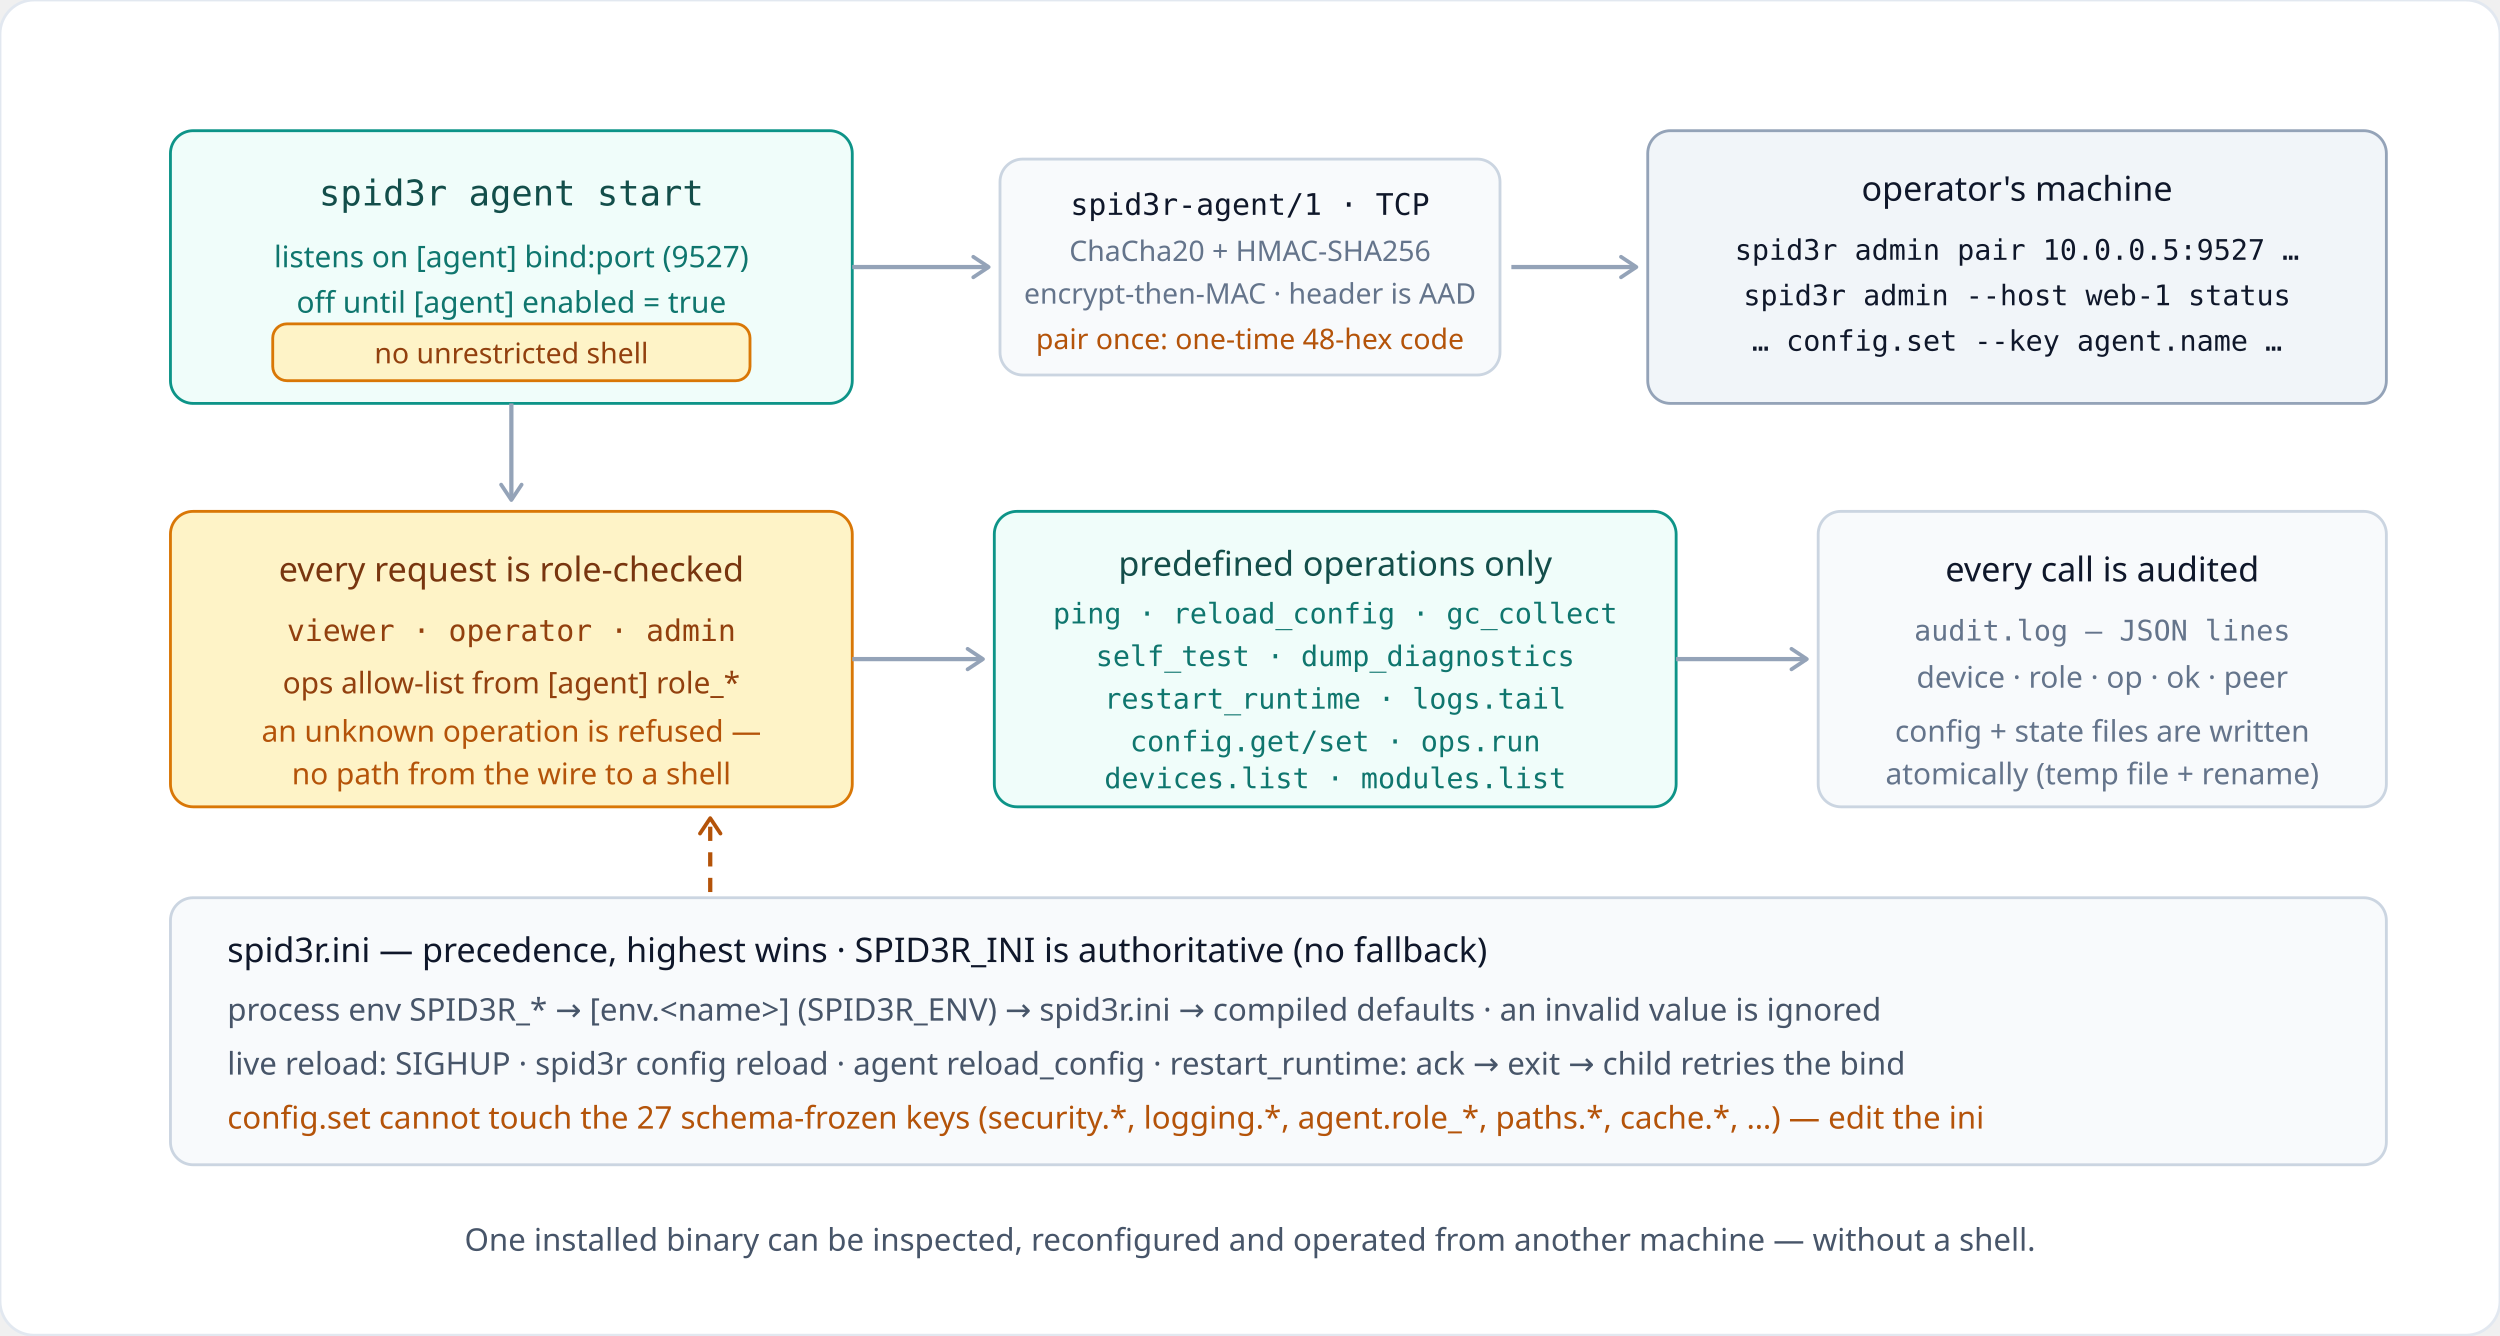
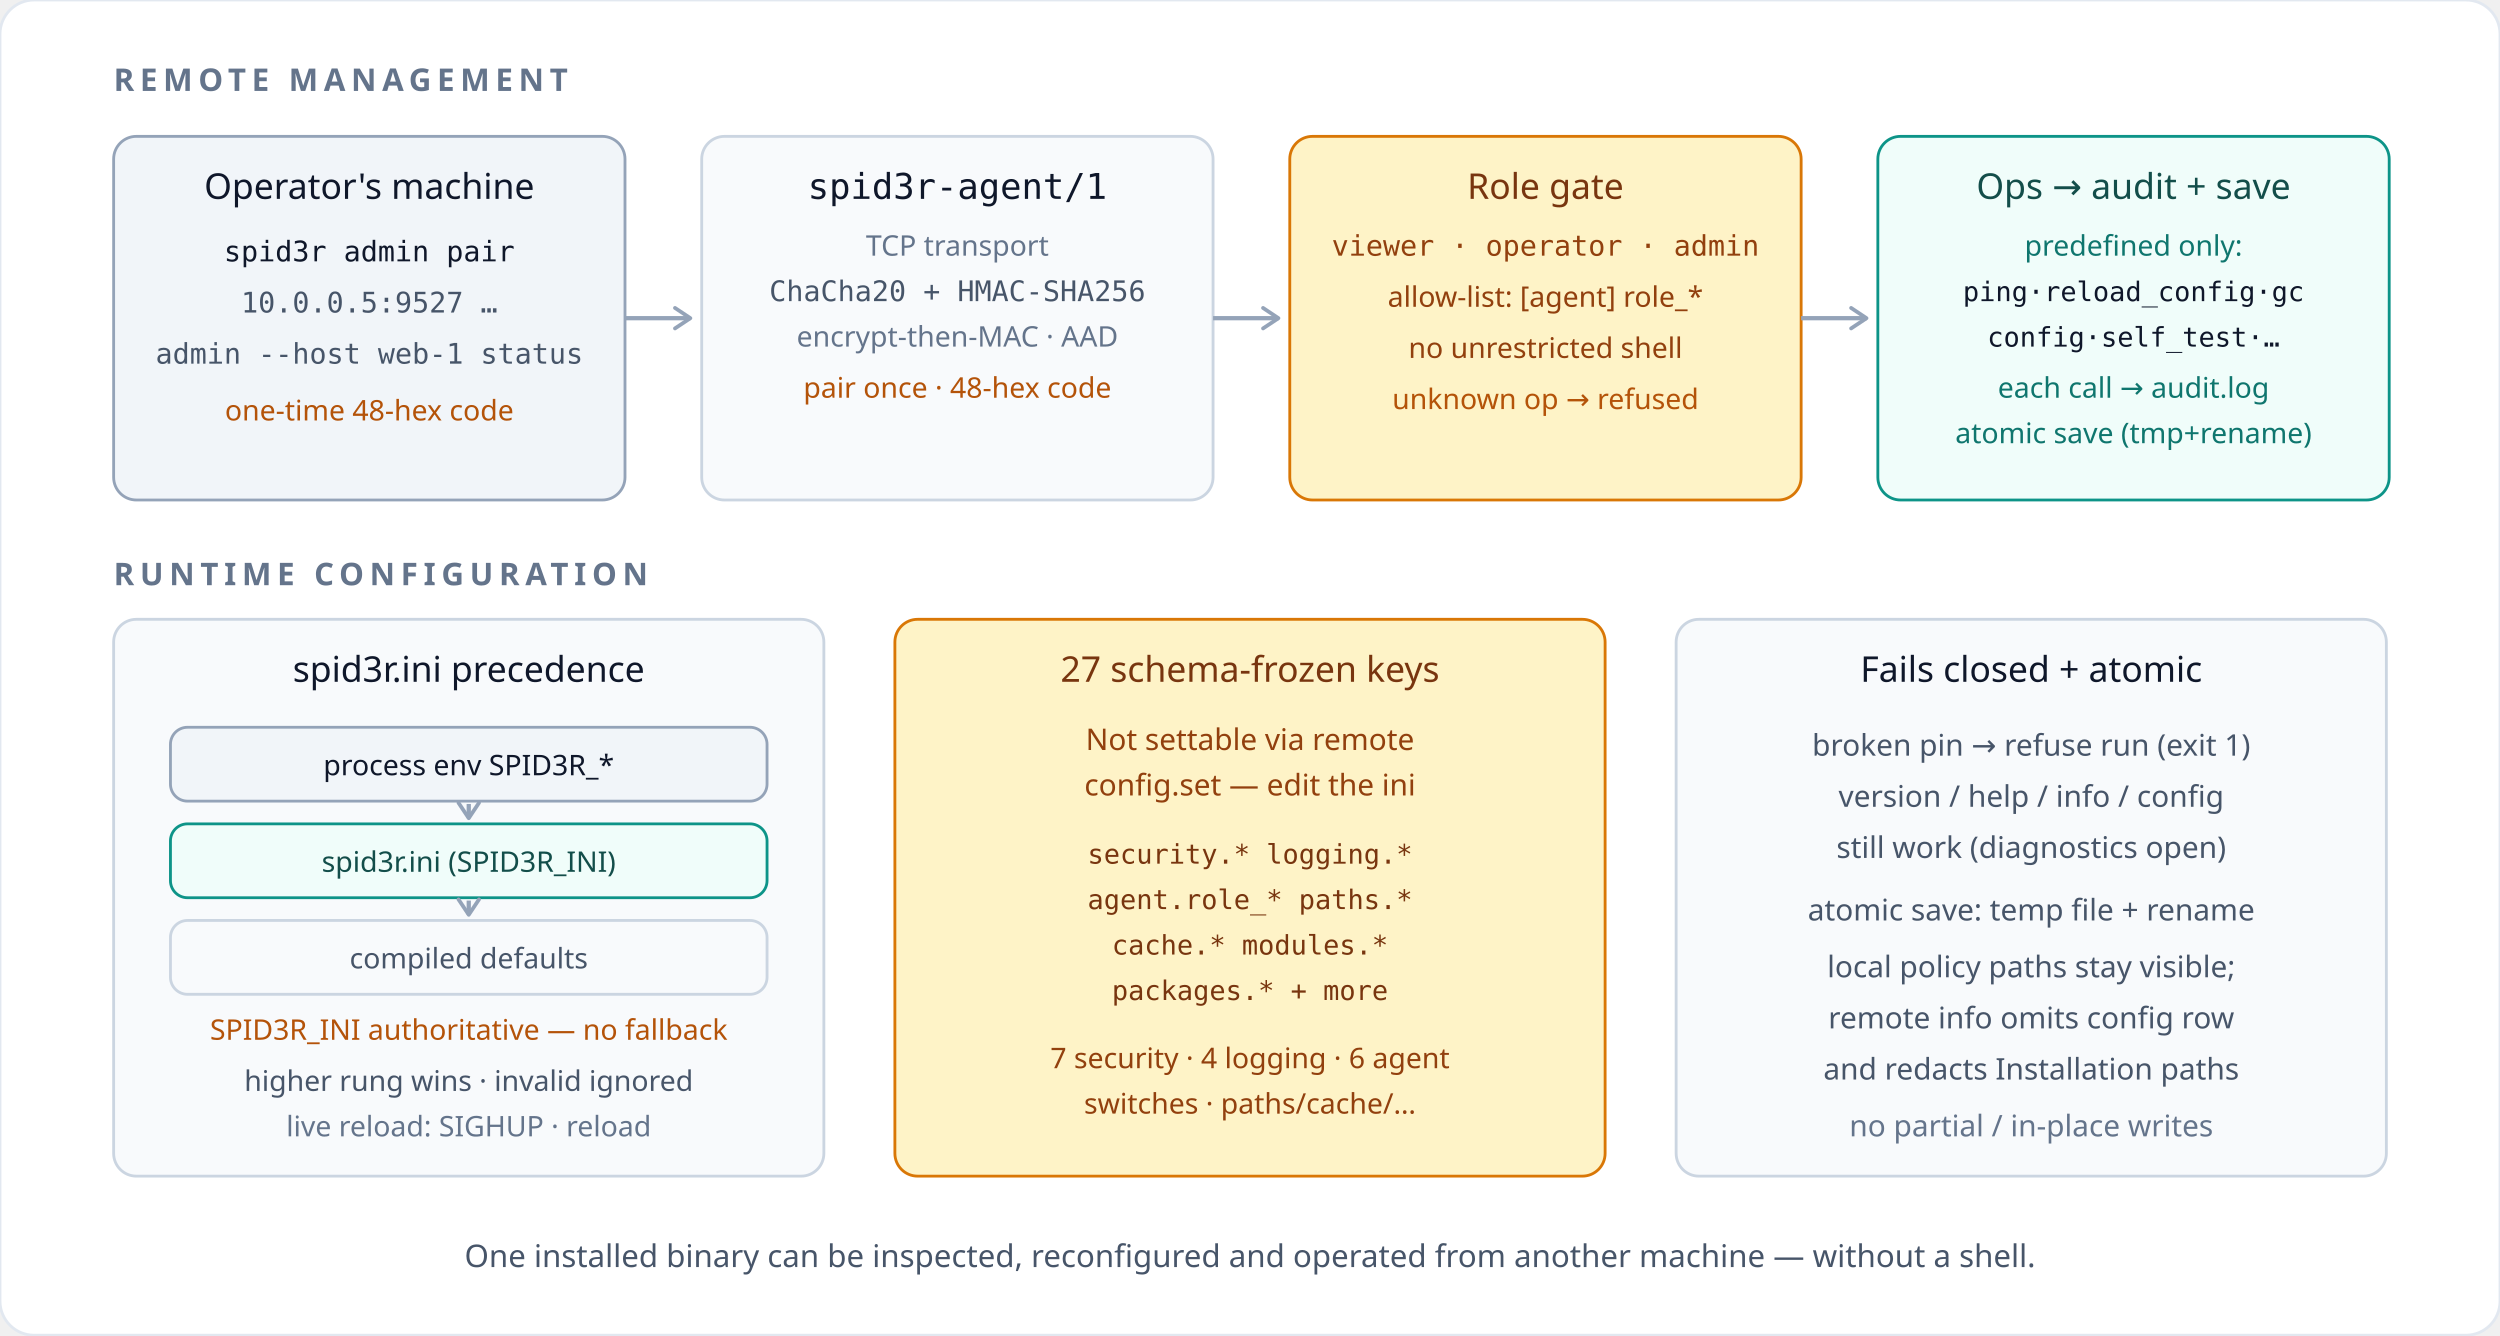
<svg xmlns="http://www.w3.org/2000/svg" viewBox="0 0 880 470" width="880" height="470" role="img">
  <defs>
    <marker id="ra" viewBox="0 0 10 10" refX="8" refY="5" markerWidth="6" markerHeight="6" orient="auto-start-reverse">
      <path d="M2 1L8 5L2 9" fill="none" stroke="#94A3B8" stroke-width="1.5" stroke-linecap="round" stroke-linejoin="round" />
    </marker>
-     <marker id="rr" viewBox="0 0 10 10" refX="8" refY="5" markerWidth="6" markerHeight="6" orient="auto-start-reverse">
-       <path d="M2 1L8 5L2 9" fill="none" stroke="#B45309" stroke-width="1.5" stroke-linecap="round" stroke-linejoin="round" />
-     </marker>
  </defs>
  <rect x="0" y="0" width="880" height="470" rx="12" fill="#FFFFFF" stroke="#E2E8F0" stroke-width="1" />
-   <rect x="60" y="46" width="240" height="96" rx="8" fill="#F0FDFA" stroke="#0D9488" stroke-width="1" />
-   <text x="180" y="68" text-anchor="middle" dominant-baseline="central" font-family="ui-monospace, SFMono-Regular, Menlo, Consolas, monospace" font-size="12.5" fill="#134E4A">spid3r agent start</text>
-   <text x="180" y="90" text-anchor="middle" dominant-baseline="central" font-family="ui-sans-serif, system-ui, sans-serif" font-size="10.5" fill="#0F766E">listens on [agent] bind:port (9527)</text>
-   <text x="180" y="106" text-anchor="middle" dominant-baseline="central" font-family="ui-sans-serif, system-ui, sans-serif" font-size="10.5" fill="#0F766E">off until [agent] enabled = true</text>
-   <rect x="96" y="114" width="168" height="20" rx="5" fill="#FEF3C7" stroke="#D97706" stroke-width="1" />
-   <text x="180" y="124" text-anchor="middle" dominant-baseline="central" font-family="ui-sans-serif, system-ui, sans-serif" font-size="10" fill="#92400E">no unrestricted shell</text>
-   <rect x="352" y="56" width="176" height="76" rx="8" fill="#F8FAFC" stroke="#CBD5E1" stroke-width="1" />
-   <text x="440" y="72" text-anchor="middle" dominant-baseline="central" font-family="ui-monospace, SFMono-Regular, Menlo, Consolas, monospace" font-size="10.5" fill="#0F172A">spid3r-agent/1 · TCP</text>
-   <text x="440" y="88" text-anchor="middle" dominant-baseline="central" font-family="ui-sans-serif, system-ui, sans-serif" font-size="10" fill="#64748B">ChaCha20 + HMAC-SHA256</text>
-   <text x="440" y="103" text-anchor="middle" dominant-baseline="central" font-family="ui-sans-serif, system-ui, sans-serif" font-size="10" fill="#64748B">encrypt-then-MAC · header is AAD</text>
-   <text x="440" y="119" text-anchor="middle" dominant-baseline="central" font-family="ui-sans-serif, system-ui, sans-serif" font-size="10" fill="#B45309">pair once: one-time 48-hex code</text>
-   <rect x="580" y="46" width="260" height="96" rx="8" fill="#F1F5F9" stroke="#94A3B8" stroke-width="1" />
-   <text x="710" y="66" text-anchor="middle" dominant-baseline="central" font-family="ui-sans-serif, system-ui, sans-serif" font-size="12" font-weight="500" fill="#0F172A">operator's machine</text>
-   <text x="710" y="88" text-anchor="middle" dominant-baseline="central" font-family="ui-monospace, SFMono-Regular, Menlo, Consolas, monospace" font-size="10" fill="#0F172A">spid3r admin pair 10.0.0.5:9527 …</text>
-   <text x="710" y="104" text-anchor="middle" dominant-baseline="central" font-family="ui-monospace, SFMono-Regular, Menlo, Consolas, monospace" font-size="10" fill="#0F172A">spid3r admin --host web-1 status</text>
-   <text x="710" y="120" text-anchor="middle" dominant-baseline="central" font-family="ui-monospace, SFMono-Regular, Menlo, Consolas, monospace" font-size="10" fill="#0F172A">… config.set --key agent.name …</text>
-   <path d="M300 94 L348 94" fill="none" stroke="#94A3B8" stroke-width="1.5" marker-end="url(#ra)" />
-   <path d="M532 94 L576 94" fill="none" stroke="#94A3B8" stroke-width="1.5" marker-end="url(#ra)" />
-   <path d="M180 142 L180 176" fill="none" stroke="#94A3B8" stroke-width="1.5" marker-end="url(#ra)" />
-   <rect x="60" y="180" width="240" height="104" rx="8" fill="#FEF3C7" stroke="#D97706" stroke-width="1" />
-   <text x="180" y="200" text-anchor="middle" dominant-baseline="central" font-family="ui-sans-serif, system-ui, sans-serif" font-size="12" font-weight="500" fill="#78350F">every request is role-checked</text>
-   <text x="180" y="222" text-anchor="middle" dominant-baseline="central" font-family="ui-monospace, SFMono-Regular, Menlo, Consolas, monospace" font-size="10.5" fill="#92400E">viewer · operator · admin</text>
-   <text x="180" y="240" text-anchor="middle" dominant-baseline="central" font-family="ui-sans-serif, system-ui, sans-serif" font-size="10.5" fill="#92400E">ops allow-list from [agent] role_*</text>
-   <text x="180" y="257" text-anchor="middle" dominant-baseline="central" font-family="ui-sans-serif, system-ui, sans-serif" font-size="10.5" fill="#B45309">an unknown operation is refused —</text>
-   <text x="180" y="272" text-anchor="middle" dominant-baseline="central" font-family="ui-sans-serif, system-ui, sans-serif" font-size="10.5" fill="#B45309">no path from the wire to a shell</text>
-   <path d="M300 232 L346 232" fill="none" stroke="#94A3B8" stroke-width="1.5" marker-end="url(#ra)" />
-   <rect x="350" y="180" width="240" height="104" rx="8" fill="#F0FDFA" stroke="#0D9488" stroke-width="1" />
-   <text x="470" y="198" text-anchor="middle" dominant-baseline="central" font-family="ui-sans-serif, system-ui, sans-serif" font-size="12" font-weight="500" fill="#134E4A">predefined operations only</text>
-   <text x="470" y="216" text-anchor="middle" dominant-baseline="central" font-family="ui-monospace, SFMono-Regular, Menlo, Consolas, monospace" font-size="10" fill="#0F766E">ping · reload_config · gc_collect</text>
-   <text x="470" y="231" text-anchor="middle" dominant-baseline="central" font-family="ui-monospace, SFMono-Regular, Menlo, Consolas, monospace" font-size="10" fill="#0F766E">self_test · dump_diagnostics</text>
-   <text x="470" y="246" text-anchor="middle" dominant-baseline="central" font-family="ui-monospace, SFMono-Regular, Menlo, Consolas, monospace" font-size="10" fill="#0F766E">restart_runtime · logs.tail</text>
-   <text x="470" y="261" text-anchor="middle" dominant-baseline="central" font-family="ui-monospace, SFMono-Regular, Menlo, Consolas, monospace" font-size="10" fill="#0F766E">config.get/set · ops.run</text>
-   <text x="470" y="274" text-anchor="middle" dominant-baseline="central" font-family="ui-monospace, SFMono-Regular, Menlo, Consolas, monospace" font-size="10" fill="#0F766E">devices.list · modules.list</text>
-   <path d="M590 232 L636 232" fill="none" stroke="#94A3B8" stroke-width="1.5" marker-end="url(#ra)" />
-   <rect x="640" y="180" width="200" height="104" rx="8" fill="#F8FAFC" stroke="#CBD5E1" stroke-width="1" />
-   <text x="740" y="200" text-anchor="middle" dominant-baseline="central" font-family="ui-sans-serif, system-ui, sans-serif" font-size="12" font-weight="500" fill="#0F172A">every call is audited</text>
-   <text x="740" y="222" text-anchor="middle" dominant-baseline="central" font-family="ui-monospace, SFMono-Regular, Menlo, Consolas, monospace" font-size="10" fill="#64748B">audit.log — JSON lines</text>
-   <text x="740" y="238" text-anchor="middle" dominant-baseline="central" font-family="ui-sans-serif, system-ui, sans-serif" font-size="10.5" fill="#64748B">device · role · op · ok · peer</text>
-   <text x="740" y="257" text-anchor="middle" dominant-baseline="central" font-family="ui-sans-serif, system-ui, sans-serif" font-size="10.5" fill="#64748B">config + state files are written</text>
-   <text x="740" y="272" text-anchor="middle" dominant-baseline="central" font-family="ui-sans-serif, system-ui, sans-serif" font-size="10.5" fill="#64748B">atomically (temp file + rename)</text>
-   <rect x="60" y="316" width="780" height="94" rx="8" fill="#F8FAFC" stroke="#CBD5E1" stroke-width="1" />
-   <text x="80" y="334" dominant-baseline="central" font-family="ui-sans-serif, system-ui, sans-serif" font-size="12" font-weight="500" fill="#0F172A">spid3r.ini — precedence, highest wins · SPID3R_INI is authoritative (no fallback)</text>
-   <text x="80" y="355" dominant-baseline="central" font-family="ui-sans-serif, system-ui, sans-serif" font-size="11" fill="#475569">process env SPID3R_* → [env.&lt;name&gt;] (SPID3R_ENV) → spid3r.ini → compiled defaults · an invalid value is ignored</text>
-   <text x="80" y="374" dominant-baseline="central" font-family="ui-sans-serif, system-ui, sans-serif" font-size="11" fill="#475569">live reload: SIGHUP · spid3r config reload · agent reload_config · restart_runtime: ack → exit → child retries the bind</text>
-   <text x="80" y="393" dominant-baseline="central" font-family="ui-sans-serif, system-ui, sans-serif" font-size="11" fill="#B45309">config.set cannot touch the 27 schema-frozen keys (security.*, logging.*, agent.role_*, paths.*, cache.*, …) — edit the ini</text>
-   <path d="M250 314 L250 288" fill="none" stroke="#B45309" stroke-width="1.5" stroke-dasharray="5 4" marker-end="url(#rr)" />
-   <text x="440" y="436" text-anchor="middle" dominant-baseline="central" font-family="ui-sans-serif, system-ui, sans-serif" font-size="11" fill="#475569">One installed binary can be inspected, reconfigured and operated from another machine — without a shell.</text>
+   <text x="40" y="32" font-family="ui-sans-serif, system-ui, sans-serif" font-size="11" font-weight="600" letter-spacing="2" fill="#64748B">REMOTE MANAGEMENT</text>
+   <rect x="40" y="48" width="180" height="128" rx="8" fill="#F1F5F9" stroke="#94A3B8" stroke-width="1" />
+   <text x="130" y="70" text-anchor="middle" font-family="ui-sans-serif, system-ui, sans-serif" font-size="12.5" font-weight="500" fill="#0F172A">Operator's machine</text>
+   <text x="130" y="92" text-anchor="middle" font-family="ui-monospace, SFMono-Regular, Menlo, Consolas, monospace" font-size="10" fill="#0F172A">spid3r admin pair</text>
+   <text x="130" y="110" text-anchor="middle" font-family="ui-monospace, SFMono-Regular, Menlo, Consolas, monospace" font-size="10" fill="#475569">10.0.0.5:9527 …</text>
+   <text x="130" y="128" text-anchor="middle" font-family="ui-monospace, SFMono-Regular, Menlo, Consolas, monospace" font-size="10" fill="#475569">admin --host web-1 status</text>
+   <text x="130" y="148" text-anchor="middle" font-family="ui-sans-serif, system-ui, sans-serif" font-size="10" fill="#B45309">one-time 48-hex code</text>
+   <rect x="247" y="48" width="180" height="128" rx="8" fill="#F8FAFC" stroke="#CBD5E1" stroke-width="1" />
+   <text x="337" y="70" text-anchor="middle" font-family="ui-monospace, SFMono-Regular, Menlo, Consolas, monospace" font-size="12.5" fill="#0F172A">spid3r-agent/1</text>
+   <text x="337" y="90" text-anchor="middle" font-family="ui-sans-serif, system-ui, sans-serif" font-size="10" fill="#64748B">TCP transport</text>
+   <text x="337" y="106" text-anchor="middle" font-family="ui-monospace, SFMono-Regular, Menlo, Consolas, monospace" font-size="10" fill="#475569">ChaCha20 + HMAC-SHA256</text>
+   <text x="337" y="122" text-anchor="middle" font-family="ui-sans-serif, system-ui, sans-serif" font-size="10" fill="#64748B">encrypt-then-MAC · AAD</text>
+   <text x="337" y="140" text-anchor="middle" font-family="ui-sans-serif, system-ui, sans-serif" font-size="10" fill="#B45309">pair once · 48-hex code</text>
+   <rect x="454" y="48" width="180" height="128" rx="8" fill="#FEF3C7" stroke="#D97706" stroke-width="1" />
+   <text x="544" y="70" text-anchor="middle" font-family="ui-sans-serif, system-ui, sans-serif" font-size="12.5" font-weight="500" fill="#78350F">Role gate</text>
+   <text x="544" y="90" text-anchor="middle" font-family="ui-monospace, SFMono-Regular, Menlo, Consolas, monospace" font-size="10" fill="#92400E">viewer · operator · admin</text>
+   <text x="544" y="108" text-anchor="middle" font-family="ui-sans-serif, system-ui, sans-serif" font-size="10" fill="#92400E">allow-list: [agent] role_*</text>
+   <text x="544" y="126" text-anchor="middle" font-family="ui-sans-serif, system-ui, sans-serif" font-size="10" fill="#92400E">no unrestricted shell</text>
+   <text x="544" y="144" text-anchor="middle" font-family="ui-sans-serif, system-ui, sans-serif" font-size="10" fill="#B45309">unknown op → refused</text>
+   <rect x="661" y="48" width="180" height="128" rx="8" fill="#F0FDFA" stroke="#0D9488" stroke-width="1" />
+   <text x="751" y="70" text-anchor="middle" font-family="ui-sans-serif, system-ui, sans-serif" font-size="12.5" font-weight="500" fill="#134E4A">Ops → audit + save</text>
+   <text x="751" y="90" text-anchor="middle" font-family="ui-sans-serif, system-ui, sans-serif" font-size="10" fill="#0F766E">predefined only:</text>
+   <text x="751" y="106" text-anchor="middle" font-family="ui-monospace, SFMono-Regular, Menlo, Consolas, monospace" font-size="9.5" fill="#0F172A">ping·reload_config·gc</text>
+   <text x="751" y="122" text-anchor="middle" font-family="ui-monospace, SFMono-Regular, Menlo, Consolas, monospace" font-size="9.5" fill="#0F172A">config·self_test·…</text>
+   <text x="751" y="140" text-anchor="middle" font-family="ui-sans-serif, system-ui, sans-serif" font-size="10" fill="#0F766E">each call → audit.log</text>
+   <text x="751" y="156" text-anchor="middle" font-family="ui-sans-serif, system-ui, sans-serif" font-size="10" fill="#0F766E">atomic save (tmp+rename)</text>
+   <path d="M220 112 L243 112" fill="none" stroke="#94A3B8" stroke-width="1.5" marker-end="url(#ra)" />
+   <path d="M427 112 L450 112" fill="none" stroke="#94A3B8" stroke-width="1.5" marker-end="url(#ra)" />
+   <path d="M634 112 L657 112" fill="none" stroke="#94A3B8" stroke-width="1.5" marker-end="url(#ra)" />
+   <text x="40" y="206" font-family="ui-sans-serif, system-ui, sans-serif" font-size="11" font-weight="600" letter-spacing="2" fill="#64748B">RUNTIME CONFIGURATION</text>
+   <rect x="40" y="218" width="250" height="196" rx="8" fill="#F8FAFC" stroke="#CBD5E1" stroke-width="1" />
+   <text x="165" y="240" text-anchor="middle" font-family="ui-sans-serif, system-ui, sans-serif" font-size="12.5" font-weight="500" fill="#0F172A">spid3r.ini precedence</text>
+   <rect x="60" y="256" width="210" height="26" rx="6" fill="#F1F5F9" stroke="#94A3B8" stroke-width="1" />
+   <text x="165" y="269" text-anchor="middle" dominant-baseline="central" font-family="ui-sans-serif, system-ui, sans-serif" font-size="10" fill="#0F172A">process env  SPID3R_*</text>
+   <path d="M165 283 L165 288" fill="none" stroke="#94A3B8" stroke-width="1.5" marker-end="url(#ra)" />
+   <rect x="60" y="290" width="210" height="26" rx="6" fill="#F0FDFA" stroke="#0D9488" stroke-width="1" />
+   <text x="165" y="303" text-anchor="middle" dominant-baseline="central" font-family="ui-sans-serif, system-ui, sans-serif" font-size="10" fill="#134E4A">spid3r.ini  (SPID3R_INI)</text>
+   <path d="M165 317 L165 322" fill="none" stroke="#94A3B8" stroke-width="1.5" marker-end="url(#ra)" />
+   <rect x="60" y="324" width="210" height="26" rx="6" fill="#F8FAFC" stroke="#CBD5E1" stroke-width="1" />
+   <text x="165" y="337" text-anchor="middle" dominant-baseline="central" font-family="ui-sans-serif, system-ui, sans-serif" font-size="10" fill="#475569">compiled defaults</text>
+   <text x="165" y="366" text-anchor="middle" font-family="ui-sans-serif, system-ui, sans-serif" font-size="10" fill="#B45309">SPID3R_INI authoritative — no fallback</text>
+   <text x="165" y="384" text-anchor="middle" font-family="ui-sans-serif, system-ui, sans-serif" font-size="10" fill="#475569">higher rung wins · invalid ignored</text>
+   <text x="165" y="400" text-anchor="middle" font-family="ui-sans-serif, system-ui, sans-serif" font-size="10" fill="#64748B">live reload: SIGHUP · reload</text>
+   <rect x="315" y="218" width="250" height="196" rx="8" fill="#FEF3C7" stroke="#D97706" stroke-width="1" />
+   <text x="440" y="240" text-anchor="middle" font-family="ui-sans-serif, system-ui, sans-serif" font-size="12.5" font-weight="500" fill="#78350F">27 schema-frozen keys</text>
+   <text x="440" y="264" text-anchor="middle" font-family="ui-sans-serif, system-ui, sans-serif" font-size="10.5" fill="#92400E">Not settable via remote</text>
+   <text x="440" y="280" text-anchor="middle" font-family="ui-sans-serif, system-ui, sans-serif" font-size="10.5" fill="#92400E">config.set — edit the ini</text>
+   <text x="440" y="304" text-anchor="middle" font-family="ui-monospace, SFMono-Regular, Menlo, Consolas, monospace" font-size="9.5" fill="#78350F">security.*   logging.*</text>
+   <text x="440" y="320" text-anchor="middle" font-family="ui-monospace, SFMono-Regular, Menlo, Consolas, monospace" font-size="9.5" fill="#78350F">agent.role_*   paths.*</text>
+   <text x="440" y="336" text-anchor="middle" font-family="ui-monospace, SFMono-Regular, Menlo, Consolas, monospace" font-size="9.5" fill="#78350F">cache.*   modules.*</text>
+   <text x="440" y="352" text-anchor="middle" font-family="ui-monospace, SFMono-Regular, Menlo, Consolas, monospace" font-size="9.5" fill="#78350F">packages.*   + more</text>
+   <text x="440" y="376" text-anchor="middle" font-family="ui-sans-serif, system-ui, sans-serif" font-size="10" fill="#92400E">7 security · 4 logging · 6 agent</text>
+   <text x="440" y="392" text-anchor="middle" font-family="ui-sans-serif, system-ui, sans-serif" font-size="10" fill="#92400E">switches · paths/cache/…</text>
+   <rect x="590" y="218" width="250" height="196" rx="8" fill="#F8FAFC" stroke="#CBD5E1" stroke-width="1" />
+   <text x="715" y="240" text-anchor="middle" font-family="ui-sans-serif, system-ui, sans-serif" font-size="12.5" font-weight="500" fill="#0F172A">Fails closed + atomic</text>
+   <text x="715" y="266" text-anchor="middle" font-family="ui-sans-serif, system-ui, sans-serif" font-size="10.5" fill="#475569">broken pin → refuse run (exit 1)</text>
+   <text x="715" y="284" text-anchor="middle" font-family="ui-sans-serif, system-ui, sans-serif" font-size="10.5" fill="#475569">version / help / info / config</text>
+   <text x="715" y="302" text-anchor="middle" font-family="ui-sans-serif, system-ui, sans-serif" font-size="10.5" fill="#475569">still work (diagnostics open)</text>
+   <text x="715" y="324" text-anchor="middle" font-family="ui-sans-serif, system-ui, sans-serif" font-size="10.5" fill="#475569">atomic save: temp file + rename</text>
+   <text x="715" y="344" text-anchor="middle" font-family="ui-sans-serif, system-ui, sans-serif" font-size="10.5" fill="#475569">local policy paths stay visible;</text>
+   <text x="715" y="362" text-anchor="middle" font-family="ui-sans-serif, system-ui, sans-serif" font-size="10.5" fill="#475569">remote info omits config row</text>
+   <text x="715" y="380" text-anchor="middle" font-family="ui-sans-serif, system-ui, sans-serif" font-size="10.5" fill="#475569">and redacts Installation paths</text>
+   <text x="715" y="400" text-anchor="middle" font-family="ui-sans-serif, system-ui, sans-serif" font-size="10.5" fill="#64748B">no partial / in-place writes</text>
+   <text x="440" y="446" text-anchor="middle" font-family="ui-sans-serif, system-ui, sans-serif" font-size="11" fill="#475569">One installed binary can be inspected, reconfigured and operated from another machine — without a shell.</text>
</svg>
